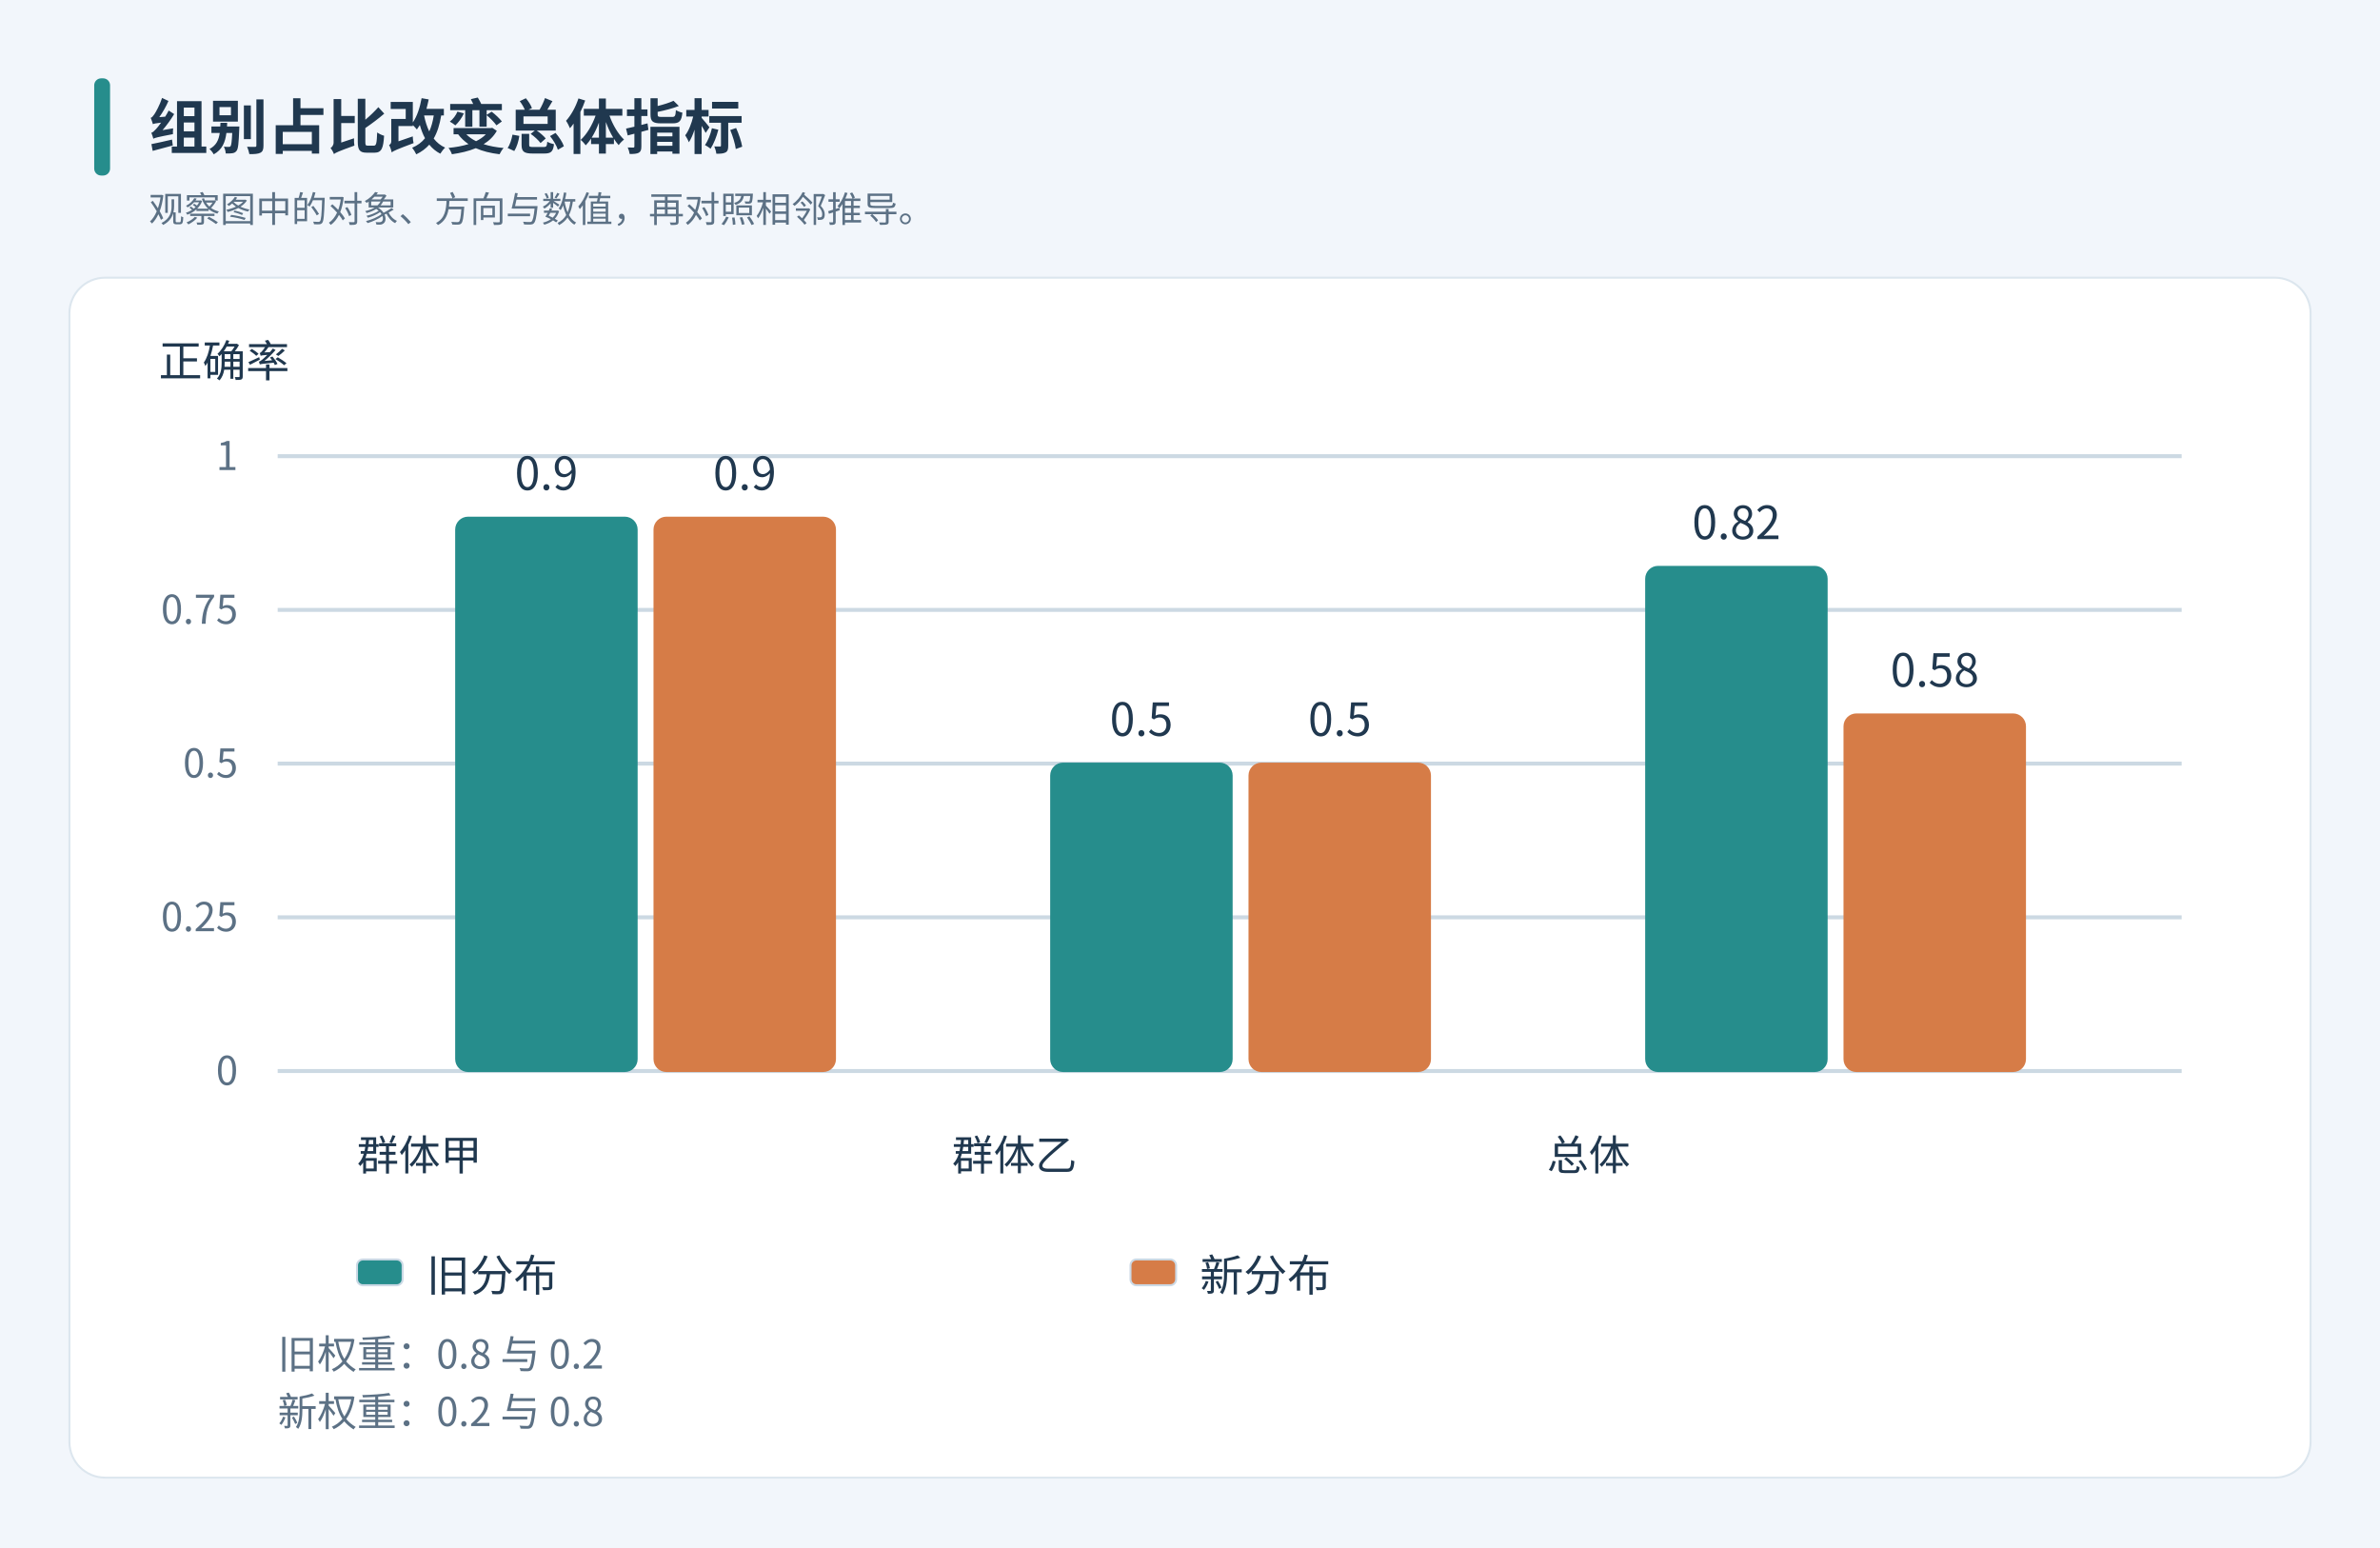
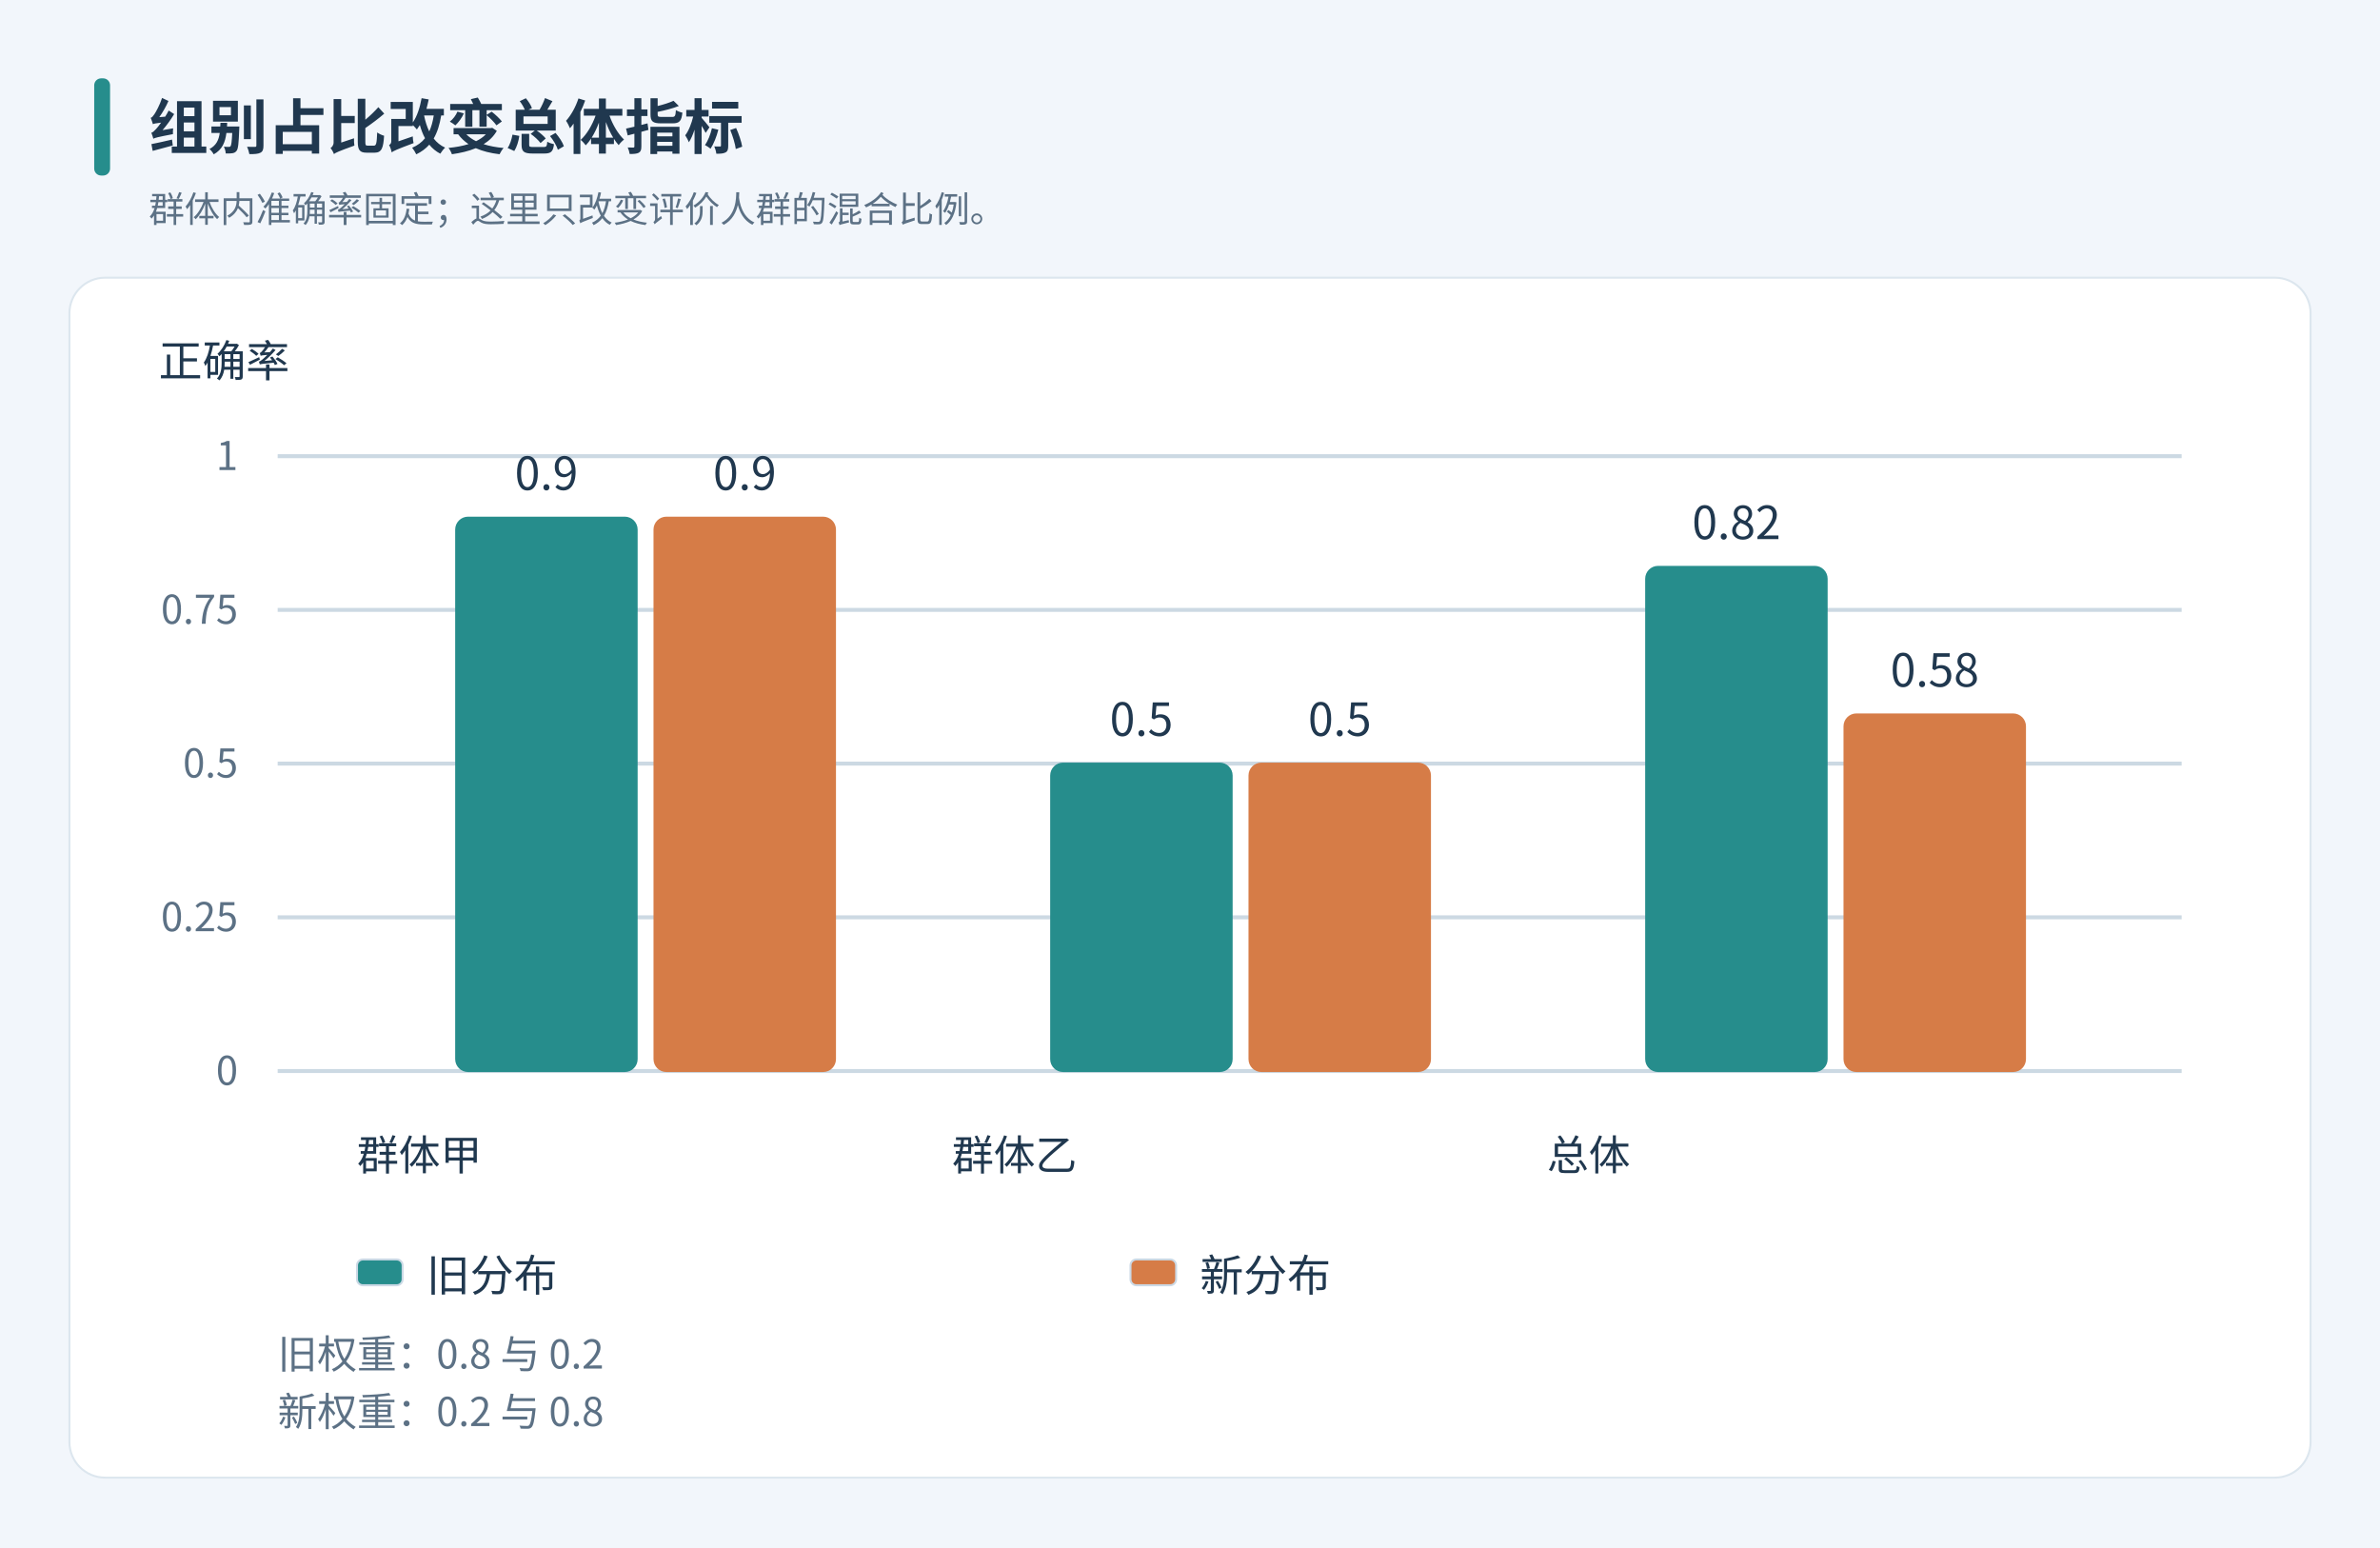
<svg xmlns="http://www.w3.org/2000/svg" width="1200" height="780" viewBox="0 0 1200 780" role="img" aria-labelledby="title desc">
  <defs>
    <marker id="arr" markerWidth="9" markerHeight="9" refX="8" refY="4.5" orient="auto">
      <path d="M0 0 L9 4.5 L0 9" fill="#507db3" />
    </marker>
  </defs>
  <g font-family="Microsoft YaHei, Noto Sans CJK SC, sans-serif">
    <rect x="0" y="0" width="1200" height="780" fill="#f2f6fb" stroke="#f2f6fb" rx="0" />
    <rect x="35" y="140" width="1130" height="605" fill="#ffffff" stroke="#dce6ee" rx="18" />
    <rect x="48" y="40" width="7" height="48" fill="#268d8c" stroke="#268d8c" rx="3" />
    <text x="75" y="75" font-size="30" fill="#20384f" text-anchor="start" font-weight="700">组别占比改变总体指标</text>
-     <text x="75" y="112" font-size="18" fill="#5c7185" text-anchor="start" font-weight="400">观察图中的对象、方向与数值，再对照相邻推导。</text>
+     <text x="75" y="112" font-size="18" fill="#5c7185" text-anchor="start" font-weight="400">群体内准确率固定；这里只改变评价人群的混合比例。</text>
    <path d="M140,540 L1100,540" stroke="#ccd9e3" stroke-width="2" fill="none" />
    <text x="120" y="547" font-size="20" fill="#5c7185" text-anchor="end" font-weight="400">0</text>
    <path d="M140,462.5 L1100,462.5" stroke="#ccd9e3" stroke-width="2" fill="none" />
    <text x="120" y="469.5" font-size="20" fill="#5c7185" text-anchor="end" font-weight="400">0.25</text>
    <path d="M140,385 L1100,385" stroke="#ccd9e3" stroke-width="2" fill="none" />
    <text x="120" y="392" font-size="20" fill="#5c7185" text-anchor="end" font-weight="400">0.5</text>
    <path d="M140,307.5 L1100,307.5" stroke="#ccd9e3" stroke-width="2" fill="none" />
    <text x="120" y="314.5" font-size="20" fill="#5c7185" text-anchor="end" font-weight="400">0.75</text>
    <path d="M140,230 L1100,230" stroke="#ccd9e3" stroke-width="2" fill="none" />
    <text x="120" y="237" font-size="20" fill="#5c7185" text-anchor="end" font-weight="400">1</text>
    <text x="80" y="190" font-size="22" fill="#20384f" text-anchor="start" font-weight="400">正确率</text>
    <text x="180" y="590" font-size="21" fill="#20384f" text-anchor="start" font-weight="400">群体甲</text>
    <rect x="230.0" y="261.0" width="91" height="279.0" fill="#268d8c" stroke="#268d8c" rx="6" />
    <text x="275.5" y="247" font-size="23" fill="#20384f" text-anchor="middle" font-weight="400">0.9</text>
    <rect x="330.0" y="261.0" width="91" height="279.0" fill="#d67c47" stroke="#d67c47" rx="6" />
    <text x="375.5" y="247" font-size="23" fill="#20384f" text-anchor="middle" font-weight="400">0.9</text>
    <text x="480" y="590" font-size="21" fill="#20384f" text-anchor="start" font-weight="400">群体乙</text>
    <rect x="530.0" y="385.0" width="91" height="155.0" fill="#268d8c" stroke="#268d8c" rx="6" />
    <text x="575.5" y="371" font-size="23" fill="#20384f" text-anchor="middle" font-weight="400">0.5</text>
    <rect x="630.0" y="385.0" width="91" height="155.0" fill="#d67c47" stroke="#d67c47" rx="6" />
    <text x="675.5" y="371" font-size="23" fill="#20384f" text-anchor="middle" font-weight="400">0.5</text>
    <text x="780" y="590" font-size="21" fill="#20384f" text-anchor="start" font-weight="400">总体</text>
    <rect x="830.0" y="285.8" width="91" height="254.2" fill="#268d8c" stroke="#268d8c" rx="6" />
    <text x="875.5" y="271.8" font-size="23" fill="#20384f" text-anchor="middle" font-weight="400">0.82</text>
    <rect x="930.0" y="360.2" width="91" height="179.8" fill="#d67c47" stroke="#d67c47" rx="6" />
    <text x="975.5" y="346.2" font-size="23" fill="#20384f" text-anchor="middle" font-weight="400">0.58</text>
    <rect x="180" y="635" width="23" height="13" fill="#268d8c" stroke="#cbd9e5" rx="3" />
    <text x="215" y="651" font-size="22" fill="#20384f" text-anchor="start" font-weight="400">旧分布</text>
    <rect x="570" y="635" width="23" height="13" fill="#d67c47" stroke="#cbd9e5" rx="3" />
    <text x="605" y="651" font-size="22" fill="#20384f" text-anchor="start" font-weight="400">新分布</text>
    <text x="140" y="690" font-size="20" fill="#5c7185" text-anchor="start" font-weight="400">旧权重：0.8 与 0.2</text>
    <text x="140" y="719" font-size="20" fill="#5c7185" text-anchor="start" font-weight="400">新权重：0.2 与 0.8</text>
  </g>
</svg>
